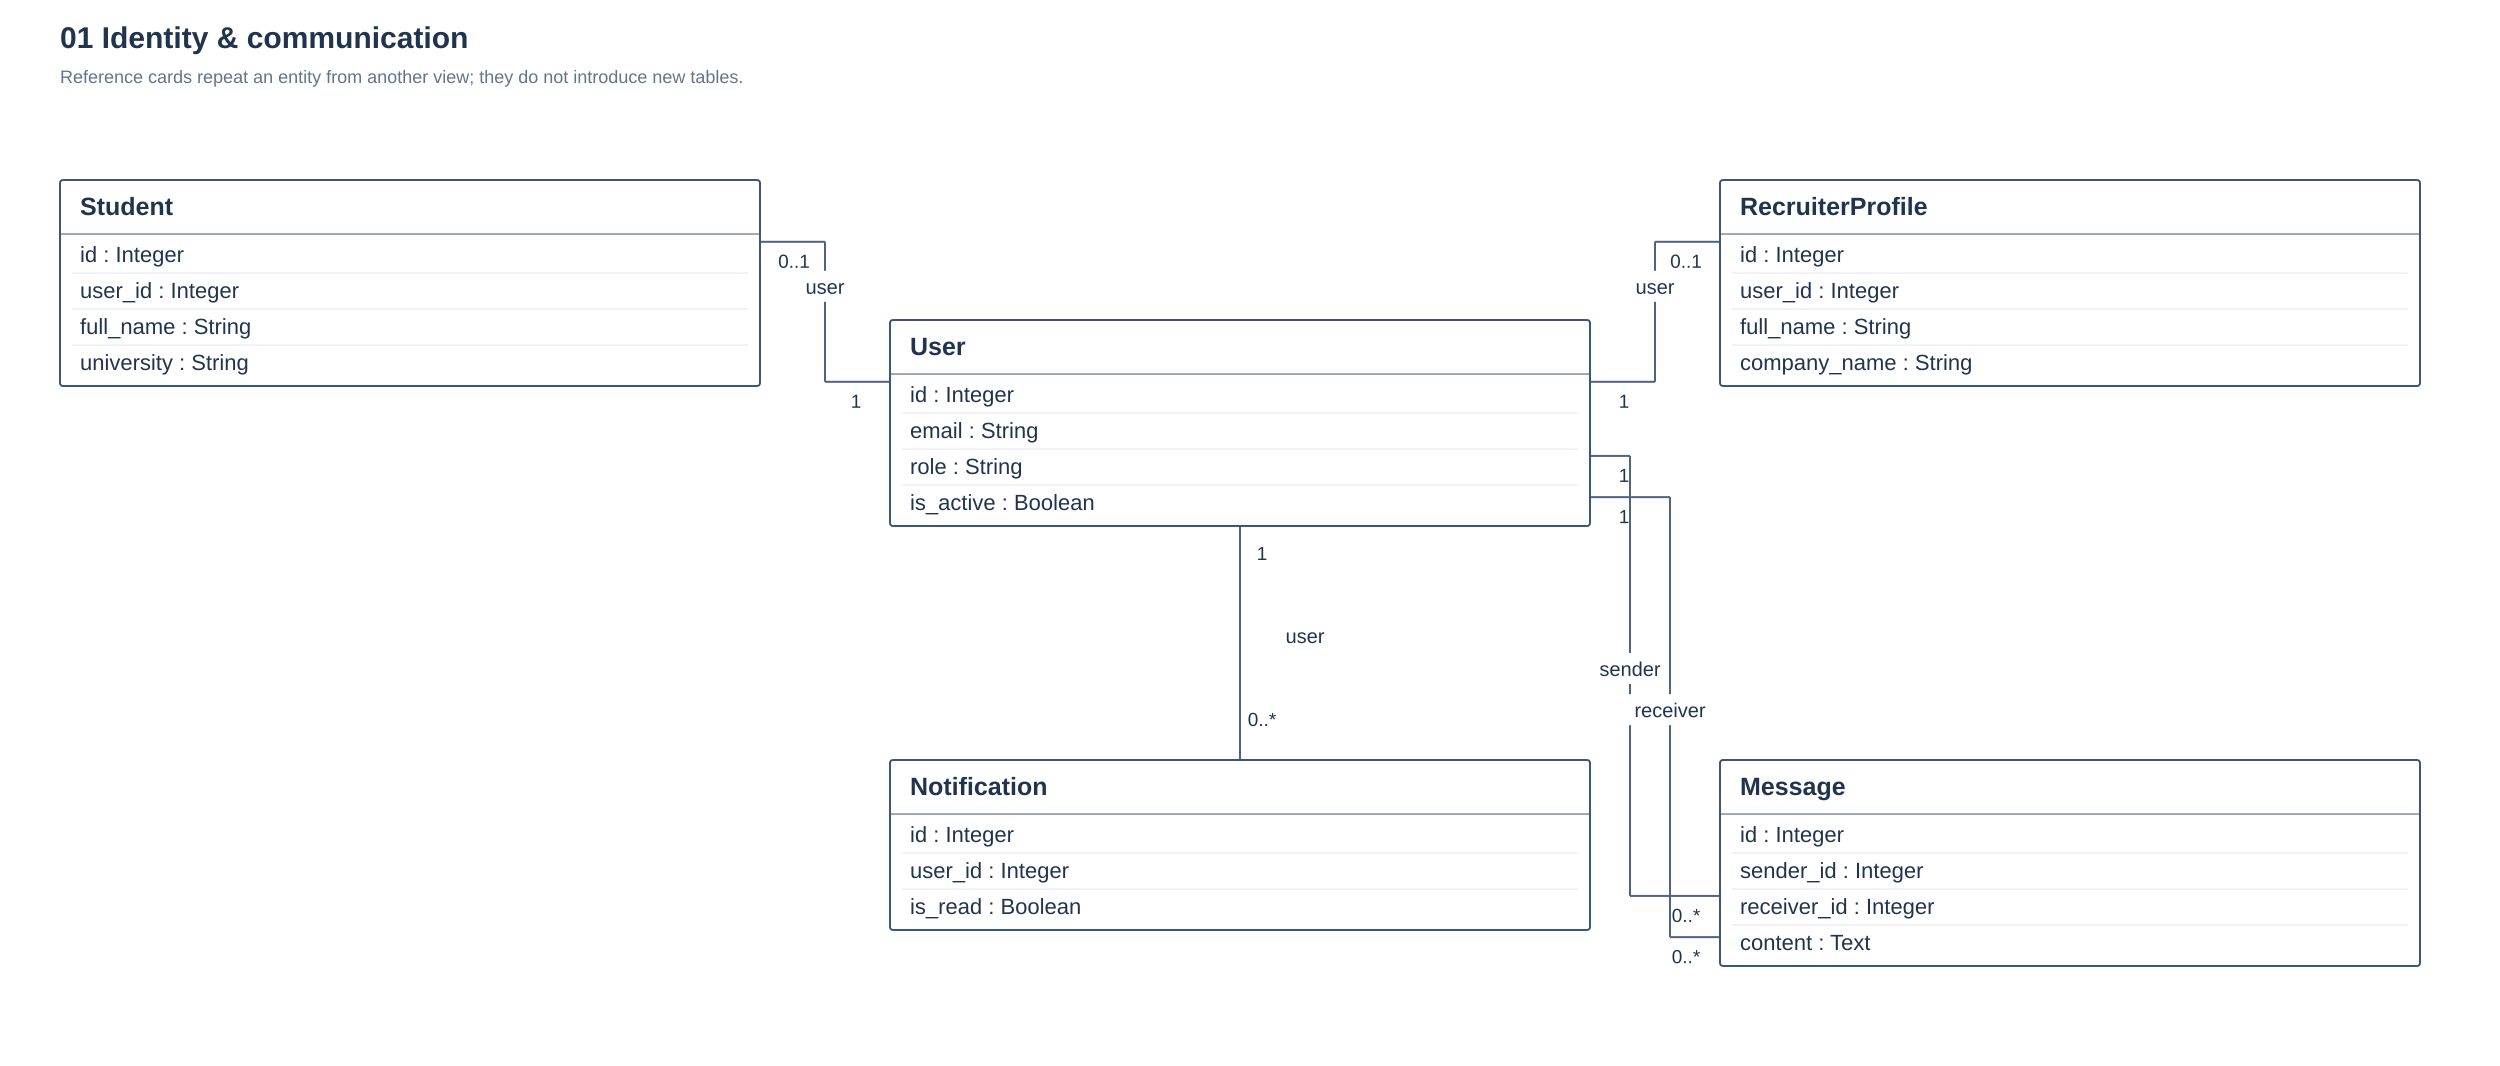
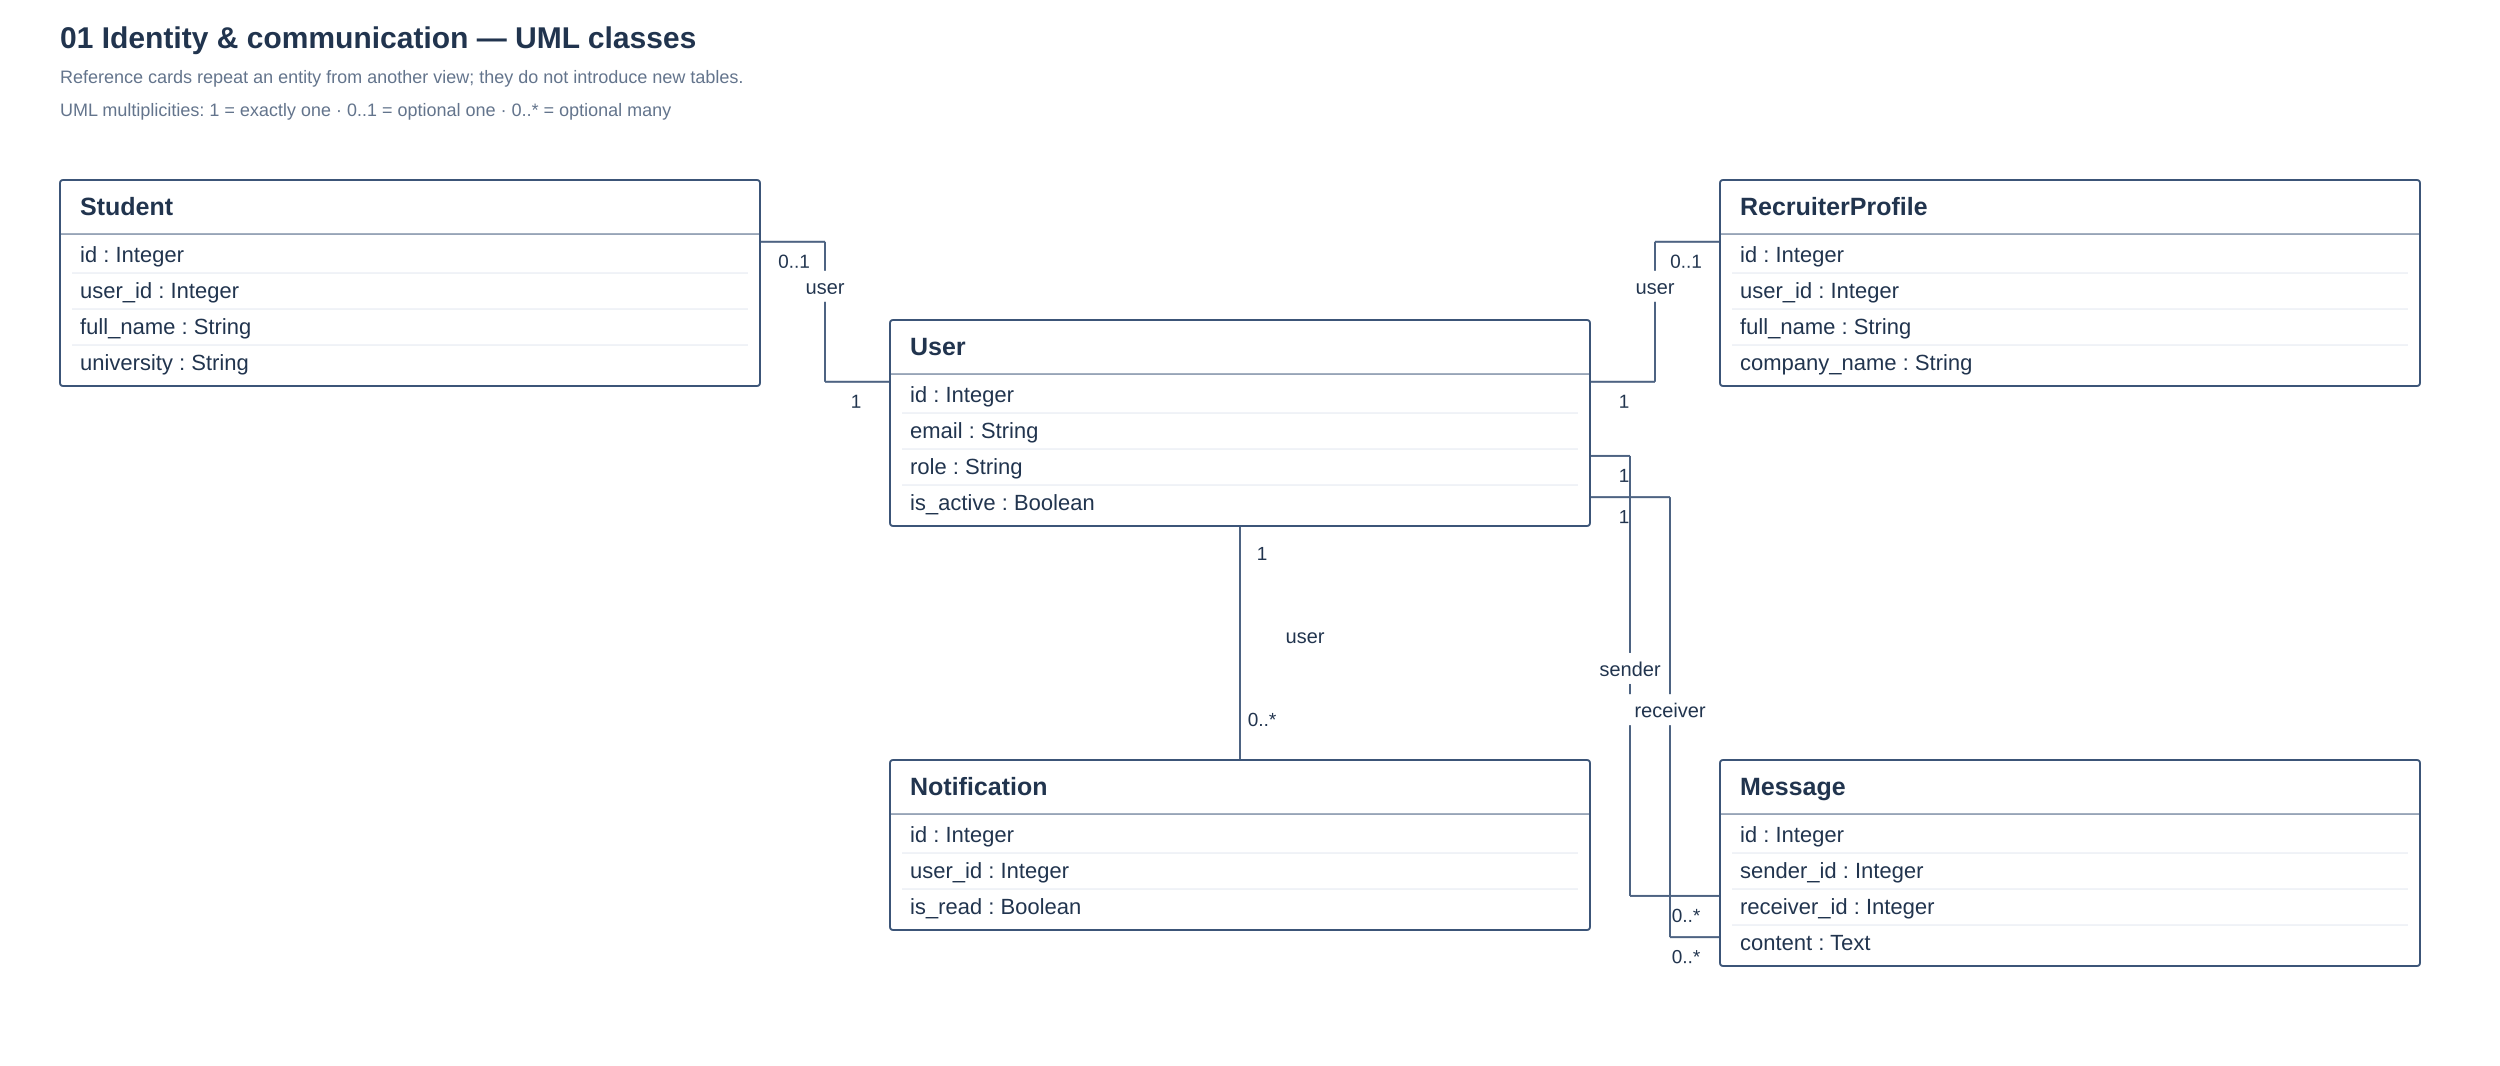
<svg xmlns="http://www.w3.org/2000/svg" width="2500" height="1066" viewBox="0 0 2500 1066" role="img">
  <rect x="0" y="0" width="100%" height="100%" fill="white" />
  <g font-family="Arial, sans-serif" stroke-linejoin="round">
    <g id="domain-0" transform="translate(0,0)">
-       <text x="60" y="48" text-anchor="start" font-size="30" fill="#21344E" font-weight="bold">01  Identity &amp; communication</text>
+       <text x="60" y="48" text-anchor="start" font-size="30" fill="#21344E" font-weight="bold">01  Identity &amp; communication — UML classes</text>
      <text x="60" y="83" text-anchor="start" font-size="18" fill="#63748C" font-weight="normal">Reference cards repeat an entity from another view; they do not introduce new tables.</text>
+       <text x="60" y="116" text-anchor="start" font-size="18" fill="#63748C" font-weight="normal">UML multiplicities: 1 = exactly one · 0..1 = optional one · 0..* = optional many</text>
      <g class="relation" data-key="students.user_id" data-parent="users" data-child="students" data-parent-end="1" data-child-end="0..1">
        <path d="M890 381.8 L825 381.8" fill="none" stroke="#4D6382" stroke-width="2" />
        <path d="M825 381.8 L825 241.8" fill="none" stroke="#4D6382" stroke-width="2" />
        <path d="M825 241.8 L760 241.8" fill="none" stroke="#4D6382" stroke-width="2" />
        <text x="856.0" y="407.8" text-anchor="middle" font-size="19" fill="#21344E" font-weight="normal">1</text>
        <text x="794.0" y="267.8" text-anchor="middle" font-size="19" fill="#21344E" font-weight="normal">0..1</text>
        <rect x="791.0" y="270.8" width="68" height="31" fill="white" />
        <text x="825" y="293.8" text-anchor="middle" font-size="20" fill="#21344E" font-weight="normal">user</text>
      </g>
      <g class="relation" data-key="recruiter_profiles.user_id" data-parent="users" data-child="recruiter_profiles" data-parent-end="1" data-child-end="0..1">
        <path d="M1590 381.8 L1655 381.8" fill="none" stroke="#4D6382" stroke-width="2" />
        <path d="M1655 381.8 L1655 241.8" fill="none" stroke="#4D6382" stroke-width="2" />
        <path d="M1655 241.8 L1720 241.8" fill="none" stroke="#4D6382" stroke-width="2" />
        <text x="1624.0" y="407.8" text-anchor="middle" font-size="19" fill="#21344E" font-weight="normal">1</text>
        <text x="1686.0" y="267.8" text-anchor="middle" font-size="19" fill="#21344E" font-weight="normal">0..1</text>
        <rect x="1621.0" y="270.8" width="68" height="31" fill="white" />
        <text x="1655" y="293.8" text-anchor="middle" font-size="20" fill="#21344E" font-weight="normal">user</text>
      </g>
      <g class="relation" data-key="notifications.user_id" data-parent="users" data-child="notifications" data-parent-end="1" data-child-end="0..*">
        <path d="M1240.0 526 L1240.0 760" fill="none" stroke="#4D6382" stroke-width="2" />
        <text x="1262.0" y="560.0" text-anchor="middle" font-size="19" fill="#21344E" font-weight="normal">1</text>
        <text x="1262.0" y="726.0" text-anchor="middle" font-size="19" fill="#21344E" font-weight="normal">0..*</text>
        <rect x="1271.0" y="620.0" width="68" height="31" fill="white" />
        <text x="1305.0" y="643.0" text-anchor="middle" font-size="20" fill="#21344E" font-weight="normal">user</text>
      </g>
      <g class="relation" data-key="messages.sender_id" data-parent="users" data-child="messages" data-parent-end="1" data-child-end="0..*">
        <path d="M1590 455.96 L1630 455.96" fill="none" stroke="#4D6382" stroke-width="2" />
        <path d="M1630 455.96 L1630 895.96" fill="none" stroke="#4D6382" stroke-width="2" />
        <path d="M1630 895.96 L1720 895.96" fill="none" stroke="#4D6382" stroke-width="2" />
        <text x="1624.0" y="481.96" text-anchor="middle" font-size="19" fill="#21344E" font-weight="normal">1</text>
        <text x="1686.0" y="921.96" text-anchor="middle" font-size="19" fill="#21344E" font-weight="normal">0..*</text>
        <rect x="1584.0" y="652.96" width="92" height="31" fill="white" />
        <text x="1630" y="675.96" text-anchor="middle" font-size="20" fill="#21344E" font-weight="normal">sender</text>
      </g>
      <g class="relation" data-key="messages.receiver_id" data-parent="users" data-child="messages" data-parent-end="1" data-child-end="0..*">
        <path d="M1590 497.16 L1670 497.16" fill="none" stroke="#4D6382" stroke-width="2" />
        <path d="M1670 497.16 L1670 937.16" fill="none" stroke="#4D6382" stroke-width="2" />
        <path d="M1670 937.16 L1720 937.16" fill="none" stroke="#4D6382" stroke-width="2" />
        <text x="1624.0" y="523.16" text-anchor="middle" font-size="19" fill="#21344E" font-weight="normal">1</text>
        <text x="1686.0" y="963.16" text-anchor="middle" font-size="19" fill="#21344E" font-weight="normal">0..*</text>
        <rect x="1612.0" y="694.16" width="116" height="31" fill="white" />
        <text x="1670" y="717.16" text-anchor="middle" font-size="20" fill="#21344E" font-weight="normal">receiver</text>
      </g>
      <g id="render_uml_class-entity-users-main" class="entity" data-table="users" data-complete="true">
        <rect x="890" y="320" width="700" height="206" rx="3" fill="white" stroke="#3C5578" stroke-width="2" />
        <path d="M890 374 H1590" stroke="#3C5578" fill="none" />
        <text x="910" y="355" text-anchor="start" font-size="25" fill="#21344E" font-weight="bold">User</text>
        <text x="910" y="402" text-anchor="start" font-size="22" fill="#21344E" font-weight="normal">id : Integer</text>
        <path d="M902 413 H1578" stroke="#E1E6EF" fill="none" />
        <text x="910" y="438" text-anchor="start" font-size="22" fill="#21344E" font-weight="normal">email : String</text>
        <path d="M902 449 H1578" stroke="#E1E6EF" fill="none" />
        <text x="910" y="474" text-anchor="start" font-size="22" fill="#21344E" font-weight="normal">role : String</text>
        <path d="M902 485 H1578" stroke="#E1E6EF" fill="none" />
        <text x="910" y="510" text-anchor="start" font-size="22" fill="#21344E" font-weight="normal">is_active : Boolean</text>
      </g>
      <g id="render_uml_class-entity-students-main" class="entity" data-table="students" data-complete="true">
        <rect x="60" y="180" width="700" height="206" rx="3" fill="white" stroke="#3C5578" stroke-width="2" />
        <path d="M60 234 H760" stroke="#3C5578" fill="none" />
        <text x="80" y="215" text-anchor="start" font-size="25" fill="#21344E" font-weight="bold">Student</text>
        <text x="80" y="262" text-anchor="start" font-size="22" fill="#21344E" font-weight="normal">id : Integer</text>
        <path d="M72 273 H748" stroke="#E1E6EF" fill="none" />
        <text x="80" y="298" text-anchor="start" font-size="22" fill="#21344E" font-weight="normal">user_id : Integer</text>
        <path d="M72 309 H748" stroke="#E1E6EF" fill="none" />
        <text x="80" y="334" text-anchor="start" font-size="22" fill="#21344E" font-weight="normal">full_name : String</text>
        <path d="M72 345 H748" stroke="#E1E6EF" fill="none" />
        <text x="80" y="370" text-anchor="start" font-size="22" fill="#21344E" font-weight="normal">university : String</text>
      </g>
      <g id="render_uml_class-entity-recruiter_profiles-main" class="entity" data-table="recruiter_profiles" data-complete="true">
        <rect x="1720" y="180" width="700" height="206" rx="3" fill="white" stroke="#3C5578" stroke-width="2" />
        <path d="M1720 234 H2420" stroke="#3C5578" fill="none" />
        <text x="1740" y="215" text-anchor="start" font-size="25" fill="#21344E" font-weight="bold">RecruiterProfile</text>
        <text x="1740" y="262" text-anchor="start" font-size="22" fill="#21344E" font-weight="normal">id : Integer</text>
        <path d="M1732 273 H2408" stroke="#E1E6EF" fill="none" />
        <text x="1740" y="298" text-anchor="start" font-size="22" fill="#21344E" font-weight="normal">user_id : Integer</text>
        <path d="M1732 309 H2408" stroke="#E1E6EF" fill="none" />
        <text x="1740" y="334" text-anchor="start" font-size="22" fill="#21344E" font-weight="normal">full_name : String</text>
        <path d="M1732 345 H2408" stroke="#E1E6EF" fill="none" />
        <text x="1740" y="370" text-anchor="start" font-size="22" fill="#21344E" font-weight="normal">company_name : String</text>
      </g>
      <g id="render_uml_class-entity-notifications-main" class="entity" data-table="notifications" data-complete="true">
        <rect x="890" y="760" width="700" height="170" rx="3" fill="white" stroke="#3C5578" stroke-width="2" />
        <path d="M890 814 H1590" stroke="#3C5578" fill="none" />
        <text x="910" y="795" text-anchor="start" font-size="25" fill="#21344E" font-weight="bold">Notification</text>
        <text x="910" y="842" text-anchor="start" font-size="22" fill="#21344E" font-weight="normal">id : Integer</text>
        <path d="M902 853 H1578" stroke="#E1E6EF" fill="none" />
        <text x="910" y="878" text-anchor="start" font-size="22" fill="#21344E" font-weight="normal">user_id : Integer</text>
        <path d="M902 889 H1578" stroke="#E1E6EF" fill="none" />
        <text x="910" y="914" text-anchor="start" font-size="22" fill="#21344E" font-weight="normal">is_read : Boolean</text>
      </g>
      <g id="render_uml_class-entity-messages-main" class="entity" data-table="messages" data-complete="true">
        <rect x="1720" y="760" width="700" height="206" rx="3" fill="white" stroke="#3C5578" stroke-width="2" />
        <path d="M1720 814 H2420" stroke="#3C5578" fill="none" />
        <text x="1740" y="795" text-anchor="start" font-size="25" fill="#21344E" font-weight="bold">Message</text>
        <text x="1740" y="842" text-anchor="start" font-size="22" fill="#21344E" font-weight="normal">id : Integer</text>
        <path d="M1732 853 H2408" stroke="#E1E6EF" fill="none" />
        <text x="1740" y="878" text-anchor="start" font-size="22" fill="#21344E" font-weight="normal">sender_id : Integer</text>
        <path d="M1732 889 H2408" stroke="#E1E6EF" fill="none" />
        <text x="1740" y="914" text-anchor="start" font-size="22" fill="#21344E" font-weight="normal">receiver_id : Integer</text>
        <path d="M1732 925 H2408" stroke="#E1E6EF" fill="none" />
        <text x="1740" y="950" text-anchor="start" font-size="22" fill="#21344E" font-weight="normal">content : Text</text>
      </g>
    </g>
  </g>
</svg>
